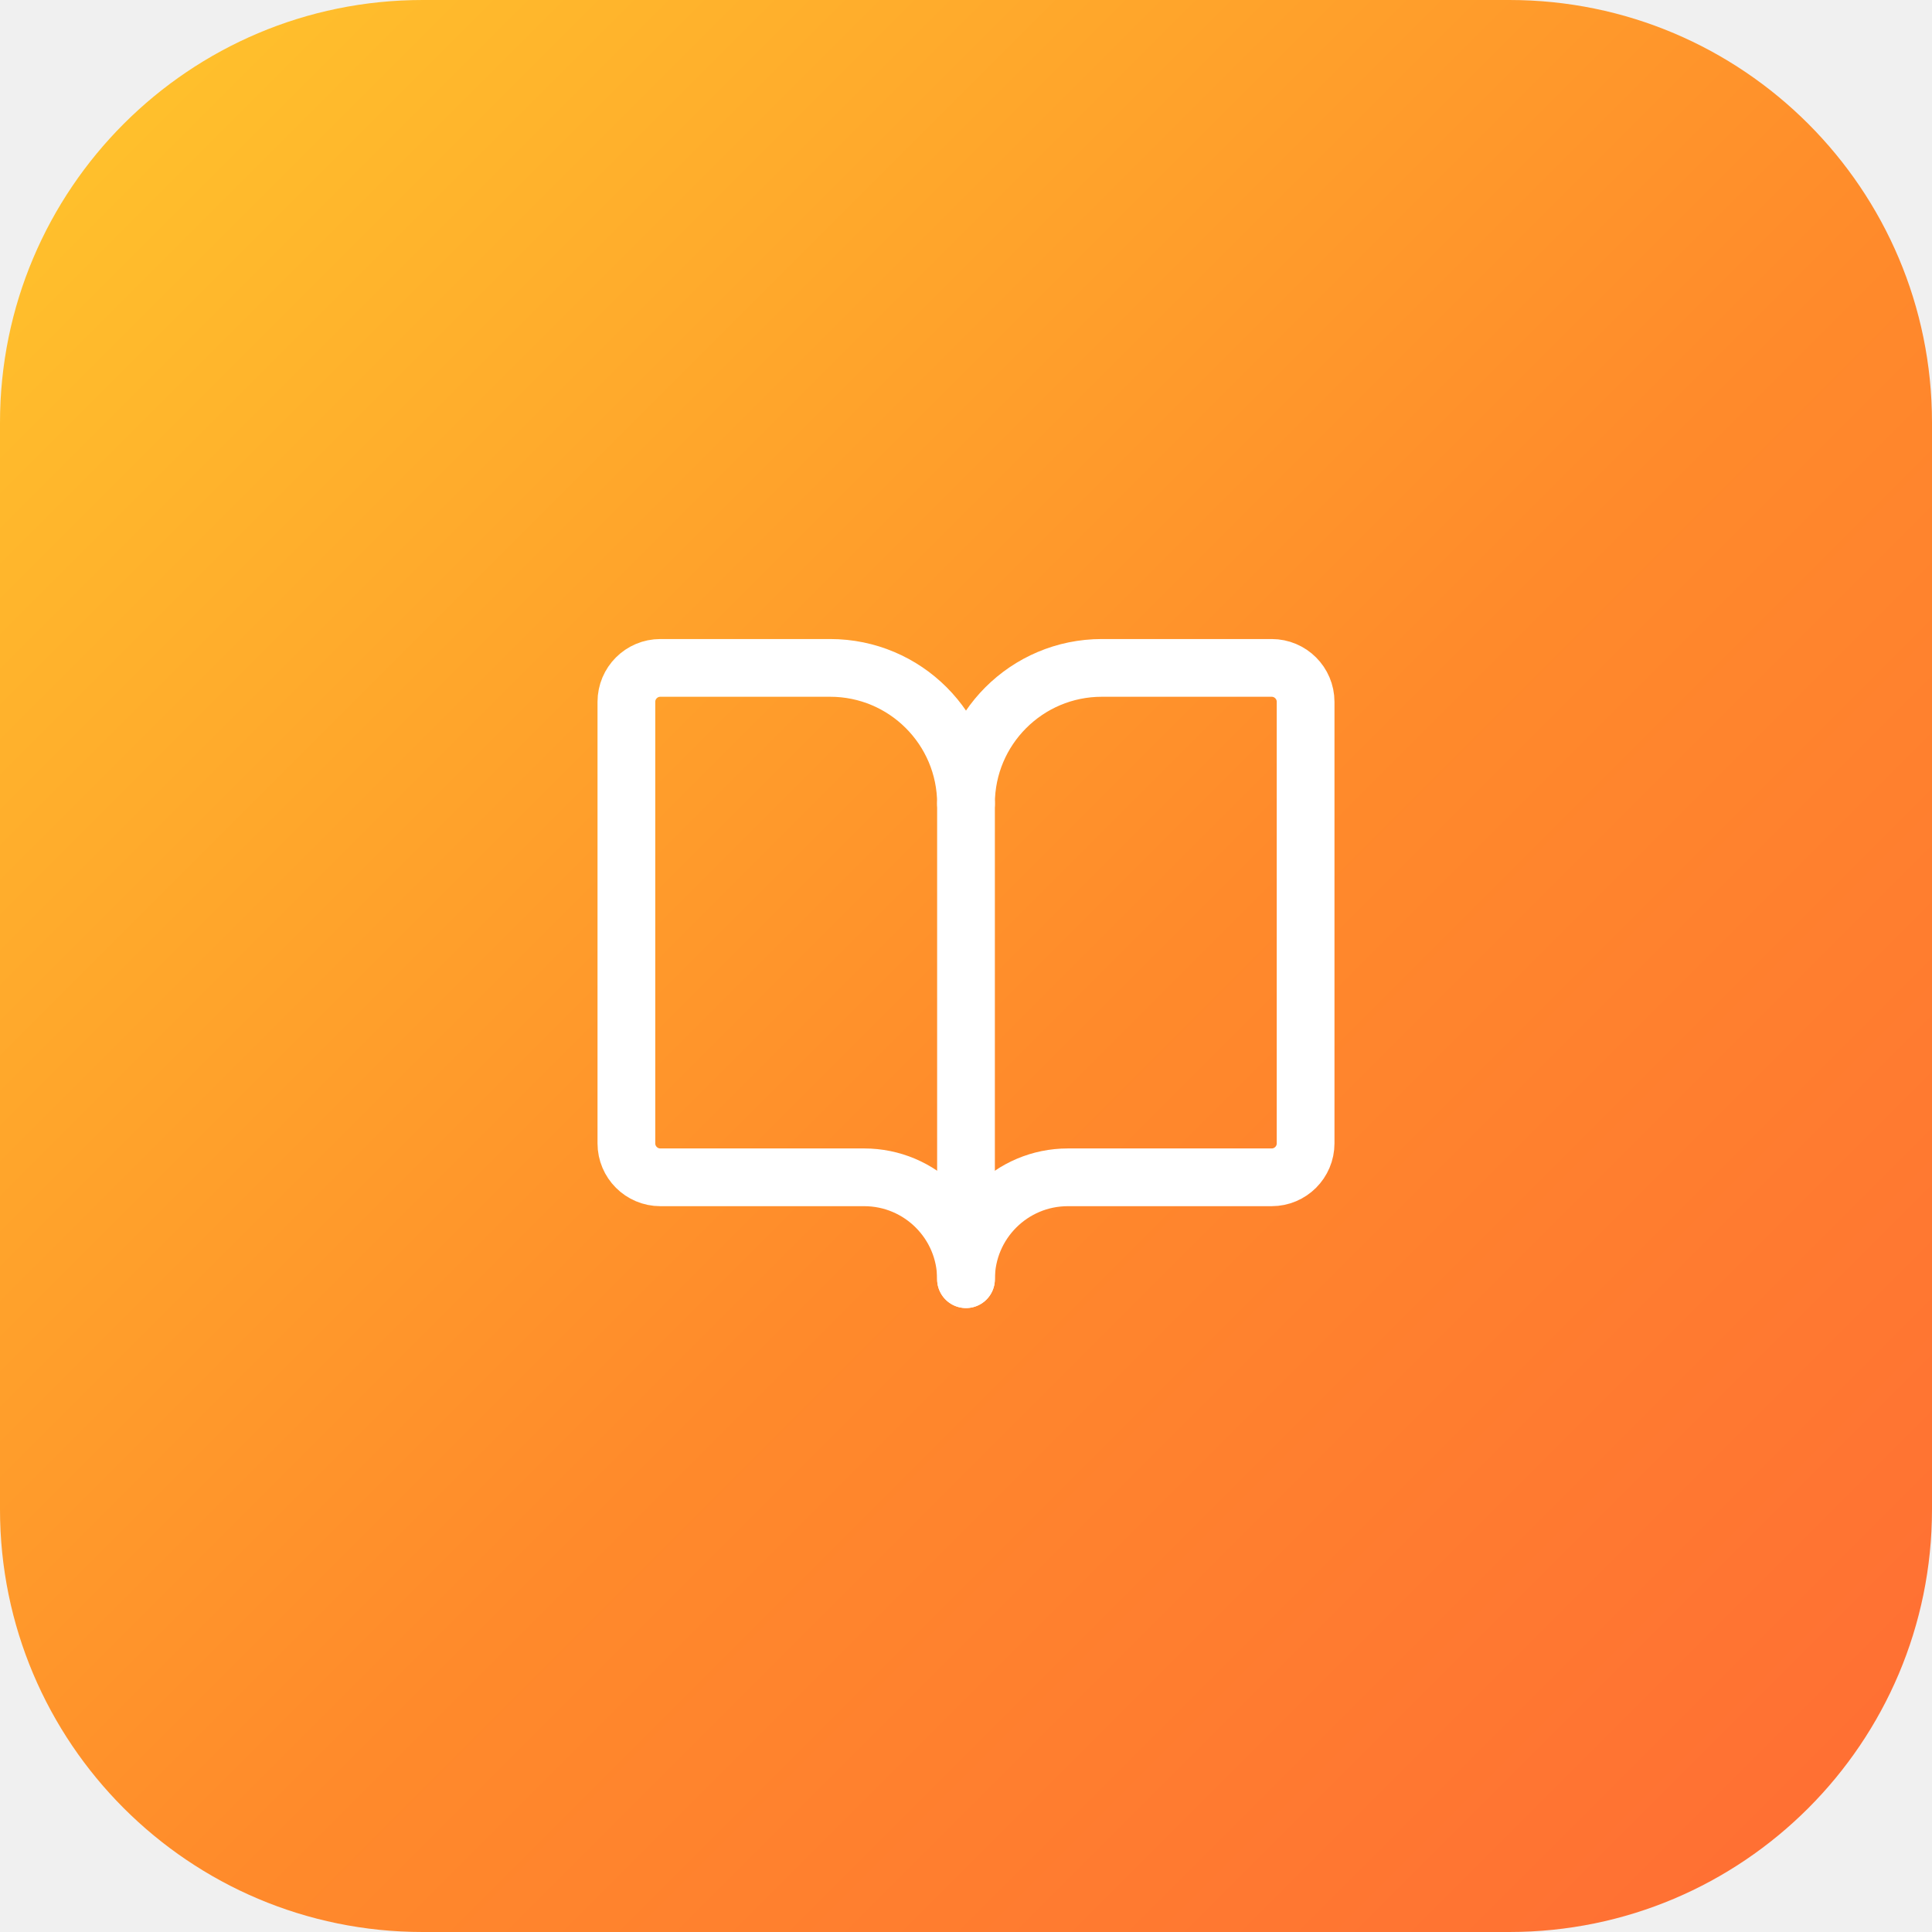
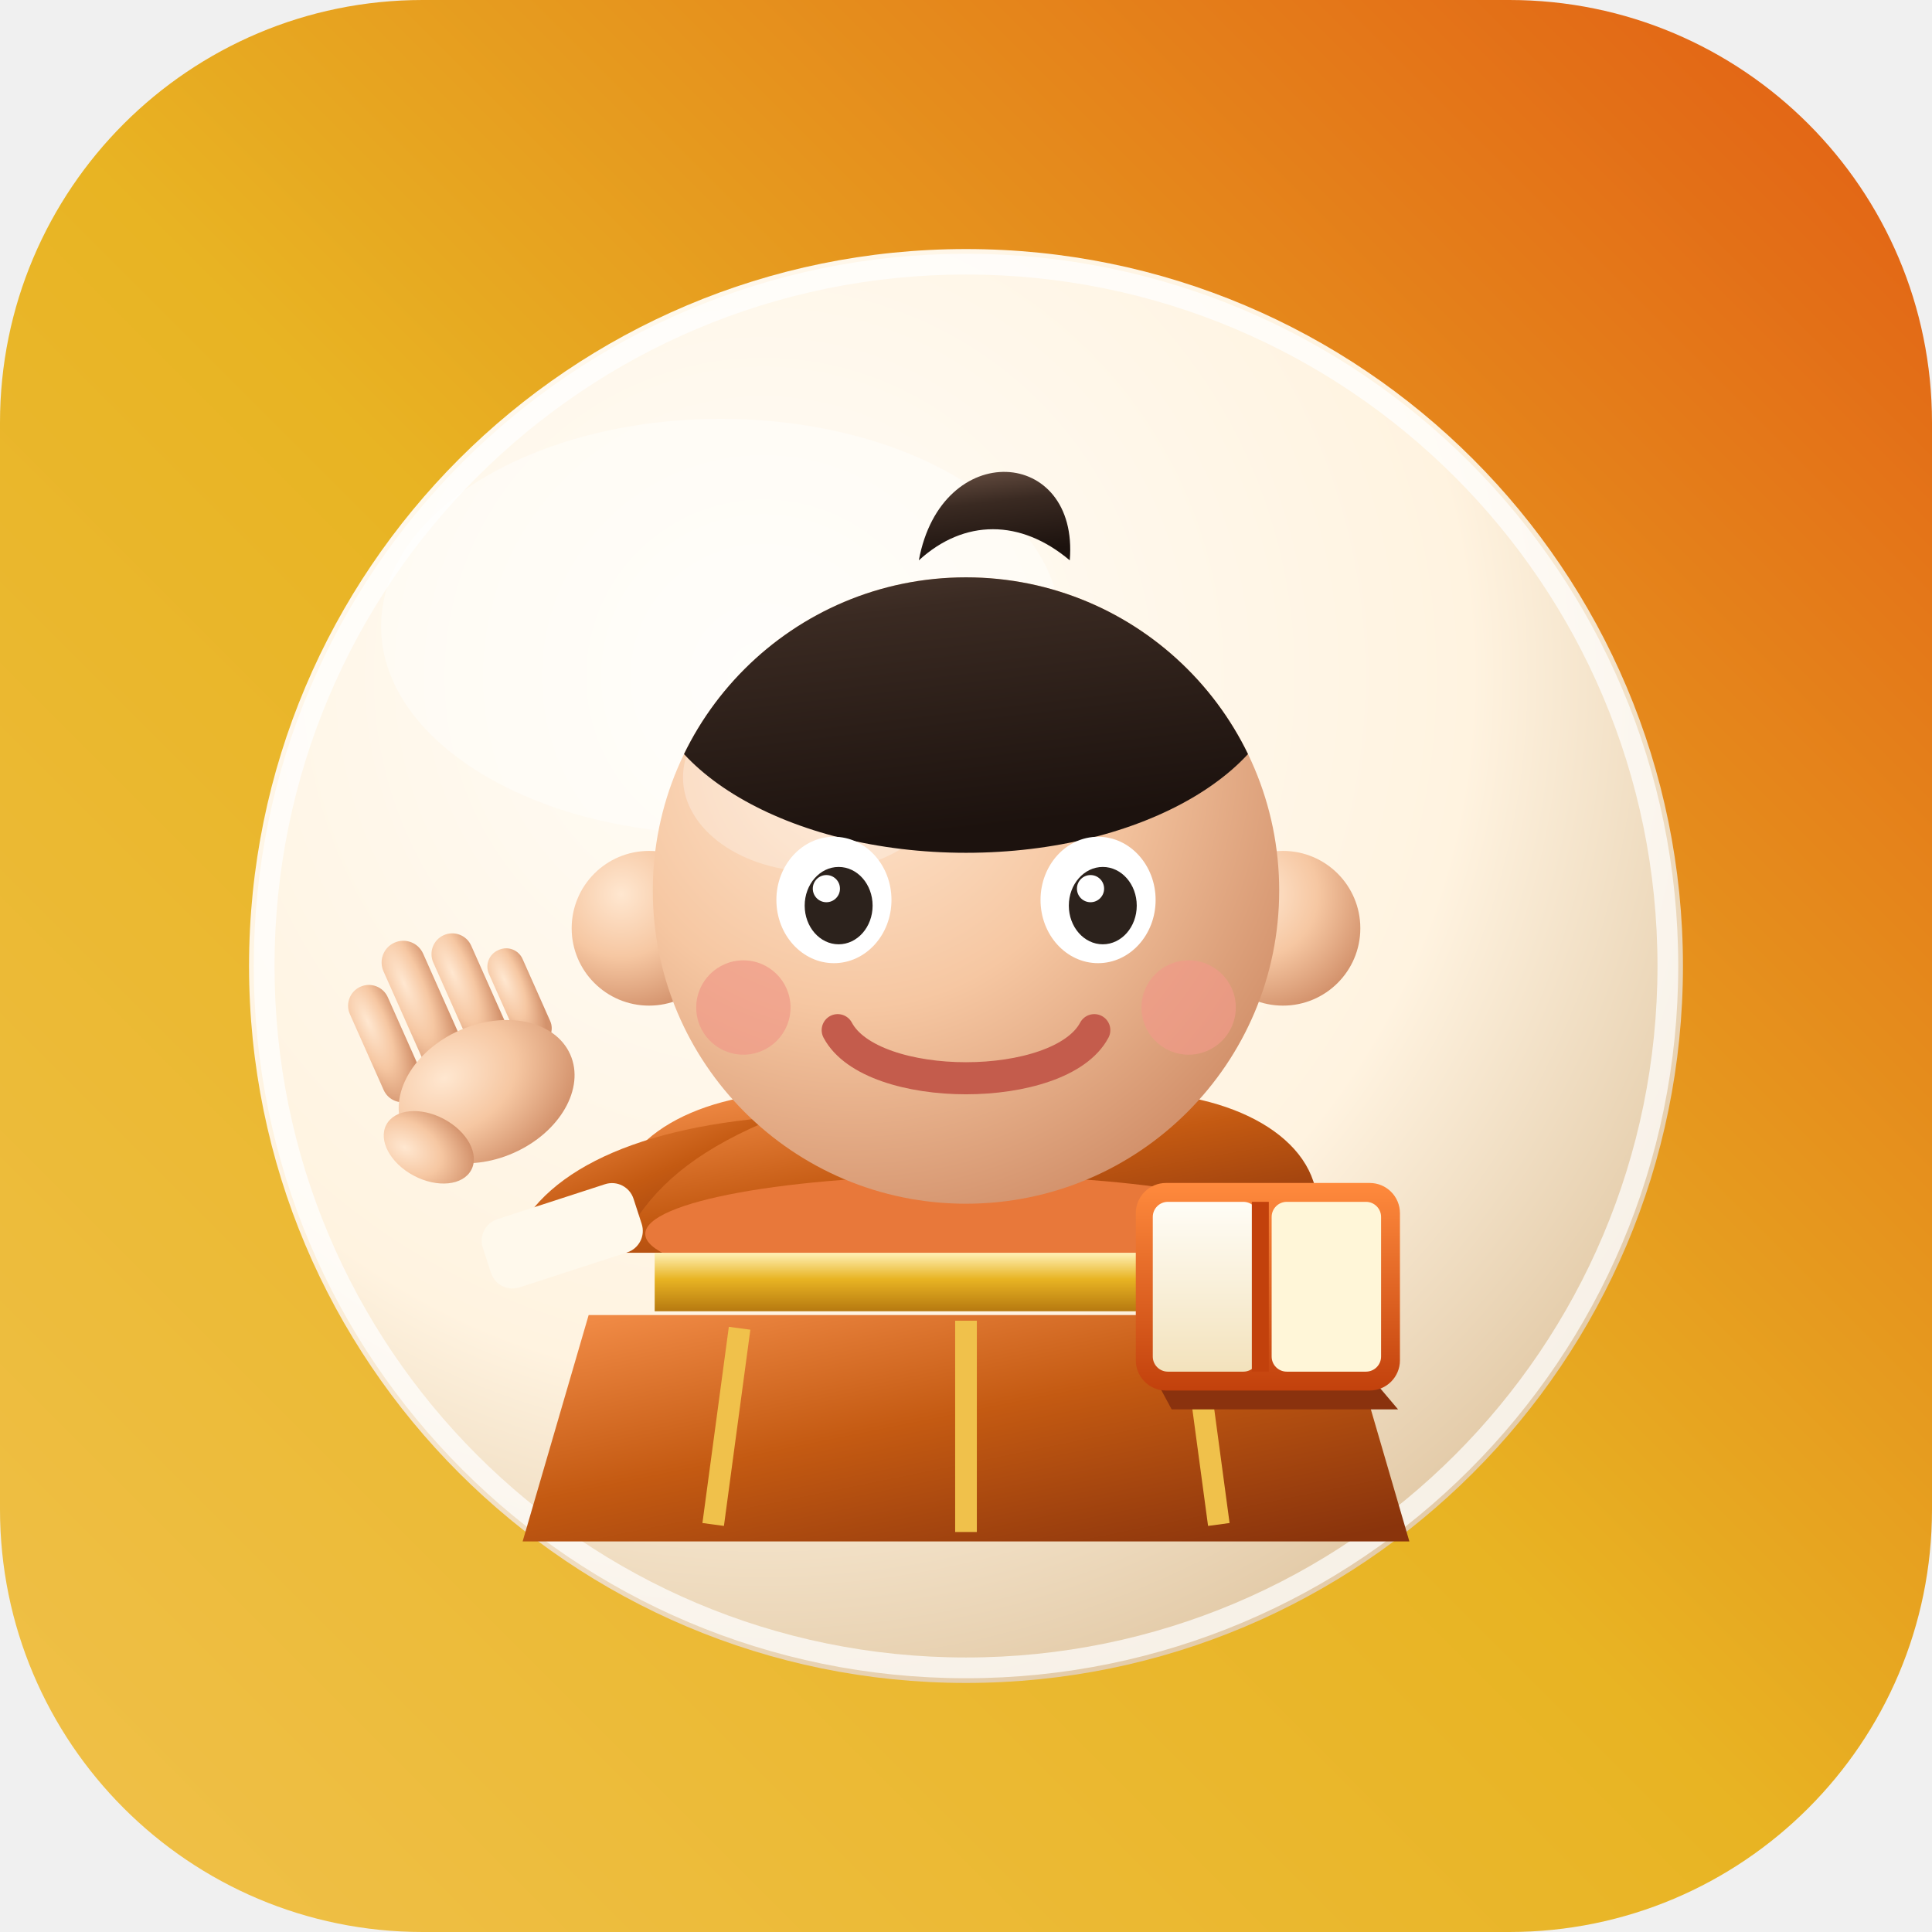
- <svg xmlns="http://www.w3.org/2000/svg" width="512" height="512" viewBox="0 0 512 512" role="img" aria-label="Pelbu LMS">
+ <svg xmlns="http://www.w3.org/2000/svg" width="512" height="512" viewBox="0 0 512 512" role="img" aria-label="Rigbu">
  <defs>
-     <linearGradient id="pelbuFav" x1="0" y1="0" x2="1" y2="1">
-       <stop offset="0" stop-color="#FFC72C" />
-       <stop offset="0.55" stop-color="#FF8A2B" />
-       <stop offset="1" stop-color="#FF6B35" />
+     <linearGradient id="rigbuFav" x1="0" y1="1" x2="1" y2="0">
+       <stop offset="0" stop-color="#F0C14B" />
+       <stop offset="0.48" stop-color="#E8B423" />
+       <stop offset="1" stop-color="#E25C14" />
    </linearGradient>
+     <radialGradient id="favDisc" cx="36%" cy="30%" r="72%">
+       <stop offset="0%" stop-color="#fffdf8" />
+       <stop offset="68%" stop-color="#fff3e0" />
+       <stop offset="100%" stop-color="#e4ccaa" />
+     </radialGradient>
+     <radialGradient id="favSkin" cx="32%" cy="28%" r="78%">
+       <stop offset="0%" stop-color="#ffe7d0" />
+       <stop offset="52%" stop-color="#f6c7a2" />
+       <stop offset="100%" stop-color="#d3926c" />
+     </radialGradient>
+     <linearGradient id="favHair" x1="0" y1="0" x2="0.2" y2="1">
+       <stop offset="0%" stop-color="#6a5144" />
+       <stop offset="42%" stop-color="#3a2a22" />
+       <stop offset="100%" stop-color="#1c120e" />
+     </linearGradient>
+     <linearGradient id="favJacket" x1="0.1" y1="0" x2="0.9" y2="1">
+       <stop offset="0%" stop-color="#f08a45" />
+       <stop offset="46%" stop-color="#c45a12" />
+       <stop offset="100%" stop-color="#8a340c" />
+     </linearGradient>
+     <linearGradient id="favGold" x1="0" y1="0" x2="0" y2="1">
+       <stop offset="0%" stop-color="#fff1b8" />
+       <stop offset="45%" stop-color="#e8b423" />
+       <stop offset="100%" stop-color="#b67910" />
+     </linearGradient>
+     <linearGradient id="favCover" x1="0" y1="0" x2="0" y2="1">
+       <stop offset="0%" stop-color="#ff8a3d" />
+       <stop offset="100%" stop-color="#c2410c" />
+     </linearGradient>
+     <linearGradient id="favPage" x1="0" y1="0" x2="0" y2="1">
+       <stop offset="0%" stop-color="#fffdf6" />
+       <stop offset="100%" stop-color="#f3e2bc" />
+     </linearGradient>
+     <clipPath id="favDiscClip">
+       <circle cx="40" cy="40" r="38" />
+     </clipPath>
+     <clipPath id="favHead">
+       <circle cx="40" cy="36" r="16.6" />
+     </clipPath>
  </defs>
-   <rect x="0" y="0" width="512" height="512" rx="112" fill="url(#pelbuFav)" />
-   <g transform="translate(148 150) scale(9)" fill="none" stroke="#ffffff" stroke-width="1.7" stroke-linecap="round" stroke-linejoin="round">
-     <path d="M12 7v14" />
-     <path d="M3 18a1 1 0 0 1-1-1V4a1 1 0 0 1 1-1h5a4 4 0 0 1 4 4 4 4 0 0 1 4-4h5a1 1 0 0 1 1 1v13a1 1 0 0 1-1 1h-6a3 3 0 0 0-3 3 3 3 0 0 0-3-3z" />
+   <rect width="512" height="512" rx="112" fill="url(#rigbuFav)" />
+   <g transform="translate(56 56) scale(5)">
+     <circle cx="40" cy="40" r="38" fill="url(#favDisc)" />
+     <g clip-path="url(#favDiscClip)">
+       <ellipse cx="27" cy="22" rx="18" ry="11" fill="#fff" opacity="0.42" />
+     </g>
+     <circle cx="40" cy="40" r="37.2" fill="none" stroke="#fff" stroke-width="1.1" opacity="0.72" />
+     <ellipse cx="40" cy="67.2" rx="15" ry="2.6" fill="#a57858" opacity="0.28" />
+     <path d="M20 58.5 16.5 70.5h47L60 58.5H20z" fill="url(#favJacket)" />
+     <path d="M28 59.2 26.6 69.6M40 58.8v11.2M52 59.2 53.4 69.6" fill="none" stroke="#f0c14b" stroke-width="1.15" />
+     <path d="M28 47c-5 1-8 4.2-6 8.2h36c2-4-1-7.2-6-8.2-6 3.2-18 3.2-24 0z" fill="url(#favJacket)" />
+     <path d="M35.4 46.2 40 51.4l4.6-5.2" fill="#fff6e8" />
+     <ellipse cx="40" cy="54.2" rx="17" ry="3.1" fill="#e8783a" />
+     <path d="M23.5 55.2h33v3.1H23.5z" fill="url(#favGold)" />
+     <path d="M30 48c-8 .6-13 3.2-14.2 7.2 2.4 1 5 .2 6.6-1.6 1.4-2.2 3.6-4 7.6-5.6z" fill="url(#favJacket)" />
+     <rect x="14.4" y="52.4" width="8.4" height="3.8" rx="1.2" fill="#fff9ec" transform="rotate(-18 18.6 54.3)" />
+     <path d="M50.2 62.2h11.6l1.1 1.3h-12z" fill="#8a320e" />
+     <rect x="49" y="51.5" width="14" height="11" rx="1.6" fill="url(#favCover)" />
+     <rect x="49.9" y="52.5" width="5.6" height="9" rx="0.8" fill="url(#favPage)" />
+     <rect x="56.2" y="52.5" width="5.8" height="9" rx="0.8" fill="#fff6d8" />
+     <path d="M55.6 52.5v9" stroke="#c2410c" stroke-width="0.9" />
+     <circle cx="23.2" cy="38" r="4.1" fill="url(#favSkin)" />
+     <circle cx="56.8" cy="38" r="4.1" fill="url(#favSkin)" />
+     <g clip-path="url(#favHead)">
+       <circle cx="40" cy="36" r="16.6" fill="url(#favSkin)" />
+       <ellipse cx="32" cy="30" rx="7" ry="5" fill="#fff" opacity="0.28" />
+       <ellipse cx="40" cy="24" rx="17" ry="10" fill="url(#favHair)" />
+     </g>
+     <path d="M37.5 18.5c1.2-6.5 8.5-6 8 0-2.6-2.2-5.6-2.2-8 0z" fill="url(#favHair)" />
+     <circle cx="28.2" cy="42.2" r="2.5" fill="#f09a88" opacity="0.72" />
+     <circle cx="51.8" cy="42.2" r="2.5" fill="#f09a88" opacity="0.72" />
+     <ellipse cx="33" cy="36.5" rx="3.05" ry="3.35" fill="#fff" />
+     <ellipse cx="47" cy="36.5" rx="3.05" ry="3.35" fill="#fff" />
+     <ellipse cx="33.25" cy="36.8" rx="1.8" ry="2.05" fill="#2c221c" />
+     <ellipse cx="47.25" cy="36.8" rx="1.8" ry="2.05" fill="#2c221c" />
+     <circle cx="32.6" cy="35.9" r="0.72" fill="#fff" />
+     <circle cx="46.6" cy="35.9" r="0.72" fill="#fff" />
+     <path d="M33.2 43.4c1.8 3.4 11.8 3.4 13.6 0" fill="none" stroke="#c45c4c" stroke-width="1.7" stroke-linecap="round" />
+     <g transform="translate(16.6 50.8) rotate(-24)">
+       <rect x="-5.1" y="-12.4" width="2.2" height="6.6" rx="1.1" fill="url(#favSkin)" />
+       <rect x="-2.55" y="-13.8" width="2.3" height="7.8" rx="1.15" fill="url(#favSkin)" />
+       <rect x="0.05" y="-13.1" width="2.2" height="7.1" rx="1.1" fill="url(#favSkin)" />
+       <rect x="2.5" y="-11.2" width="1.95" height="5.5" rx="0.95" fill="url(#favSkin)" />
+       <ellipse cx="-0.15" cy="-4.6" rx="4.85" ry="3.55" fill="url(#favSkin)" />
+       <ellipse cx="-4.15" cy="-3.15" rx="1.7" ry="2.55" fill="url(#favSkin)" transform="rotate(-38 -4.15 -3.15)" />
+     </g>
  </g>
</svg>
